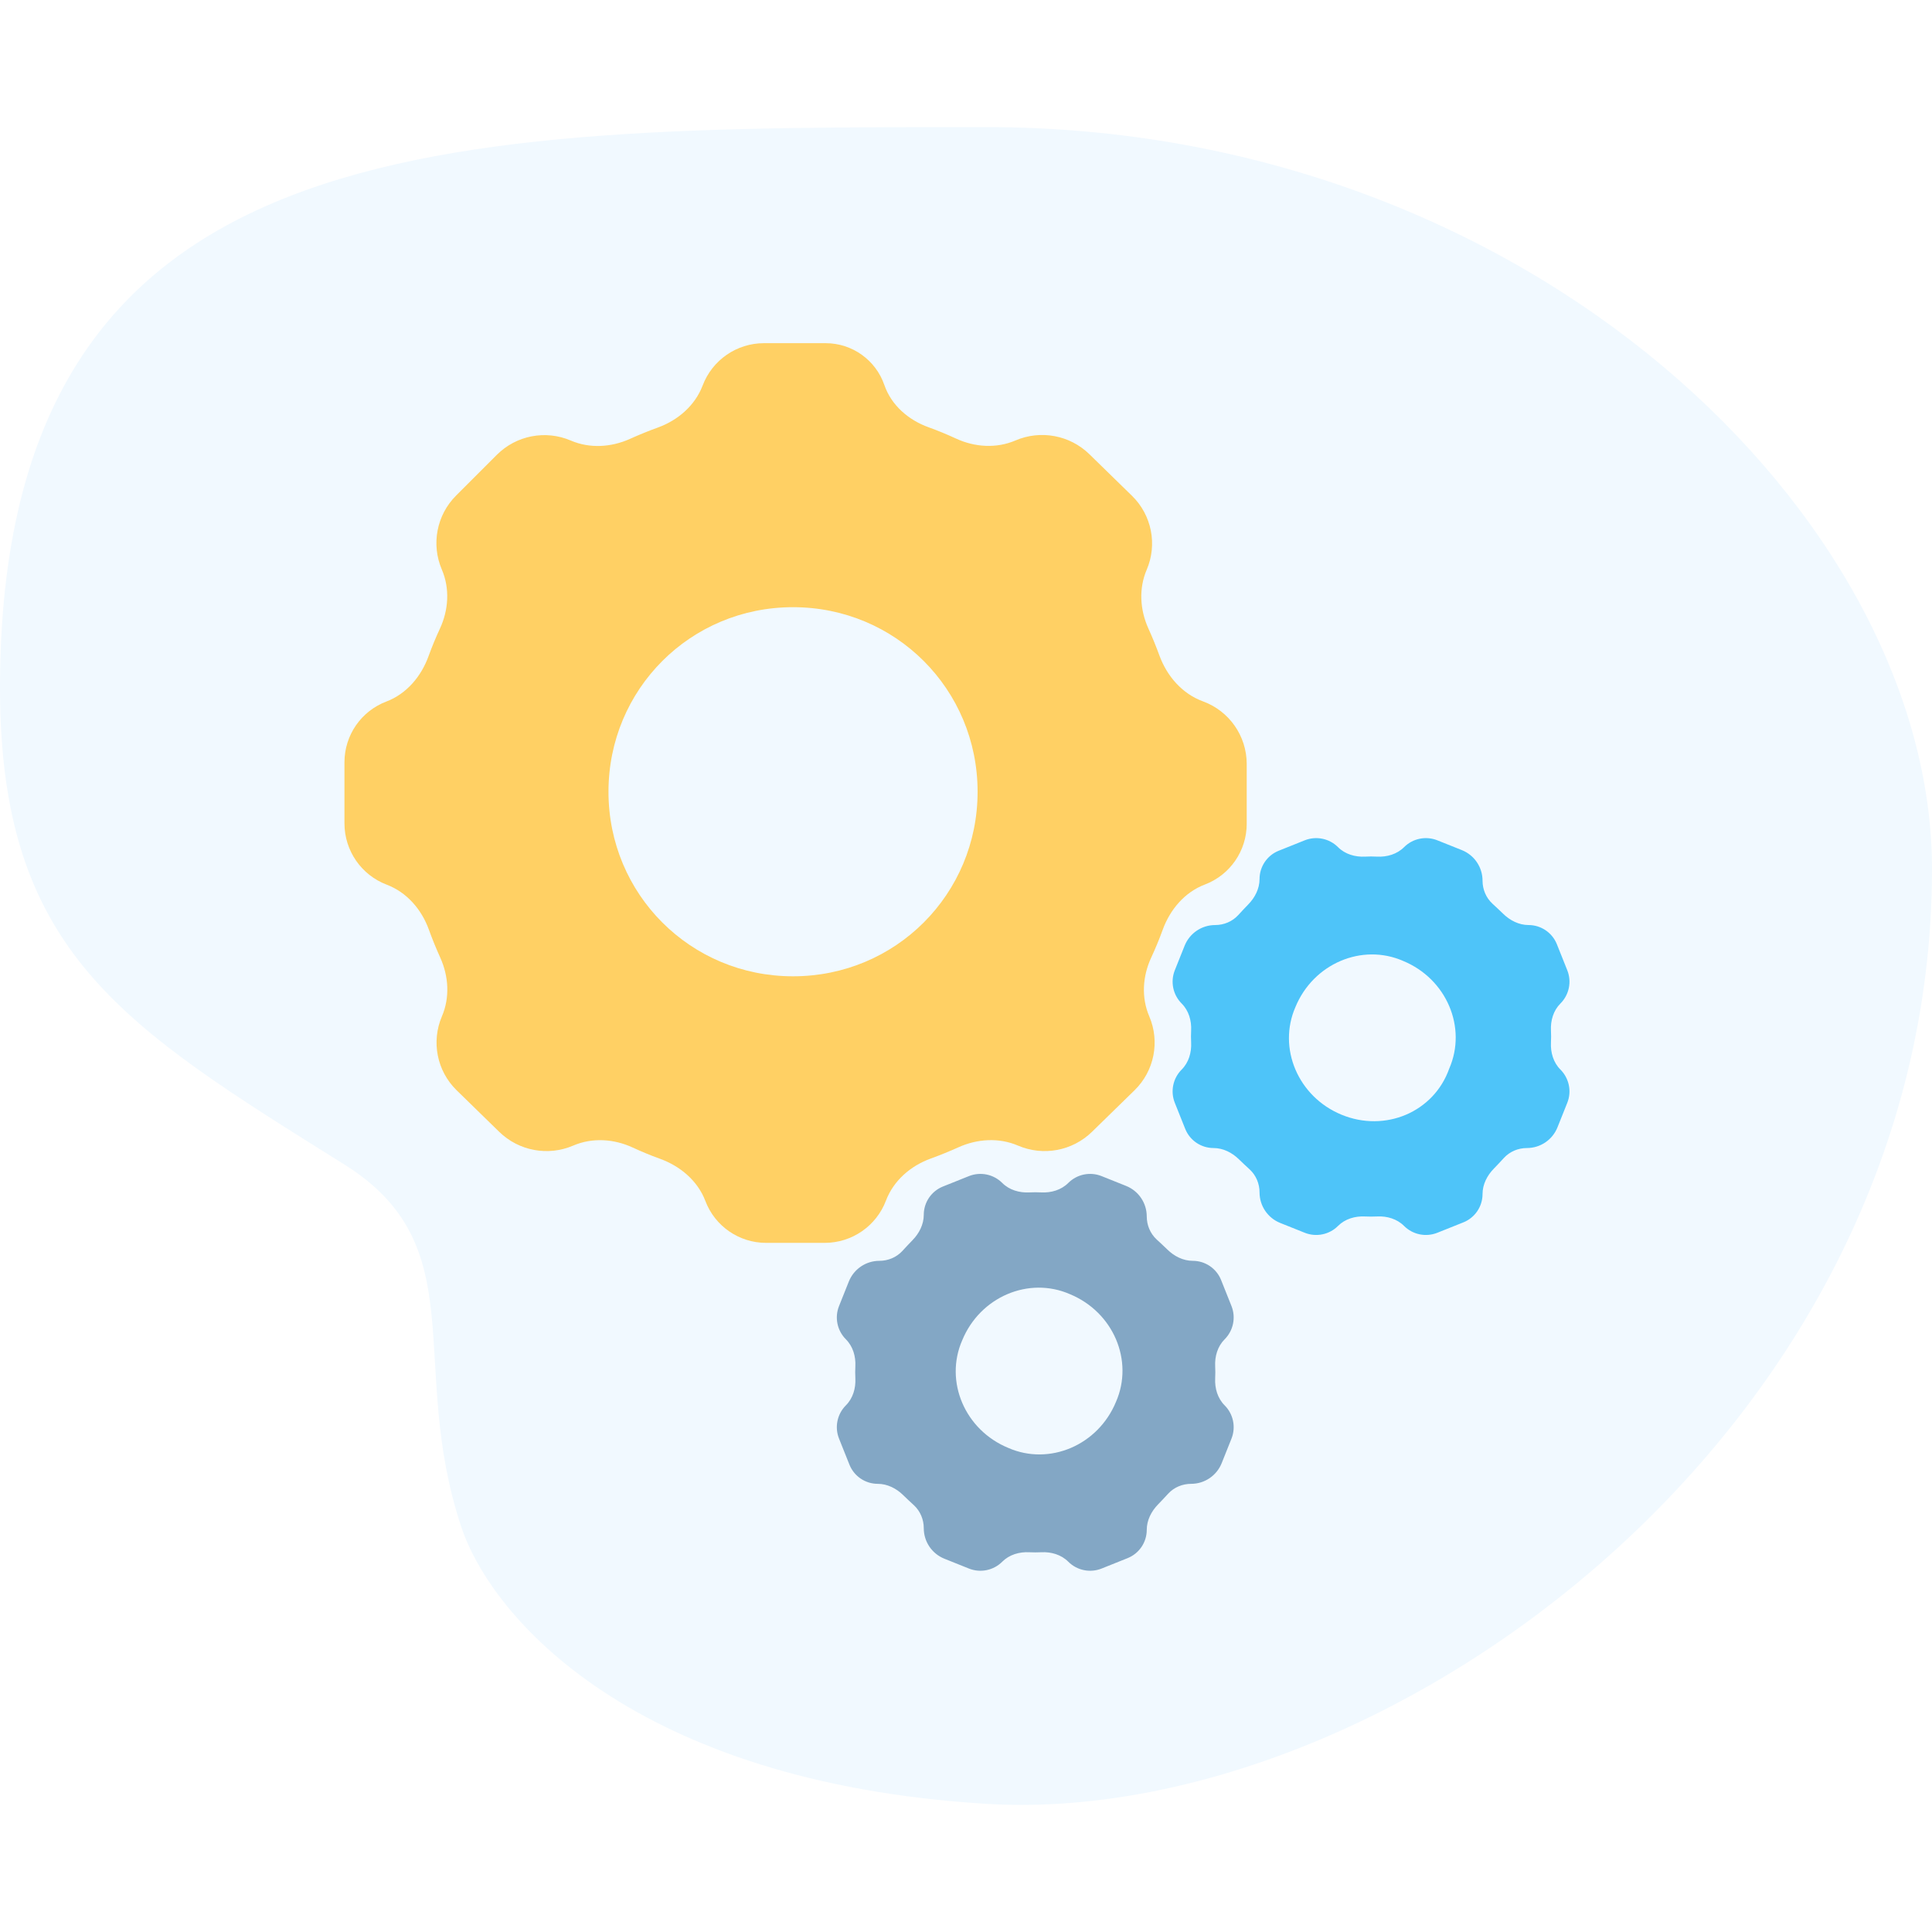
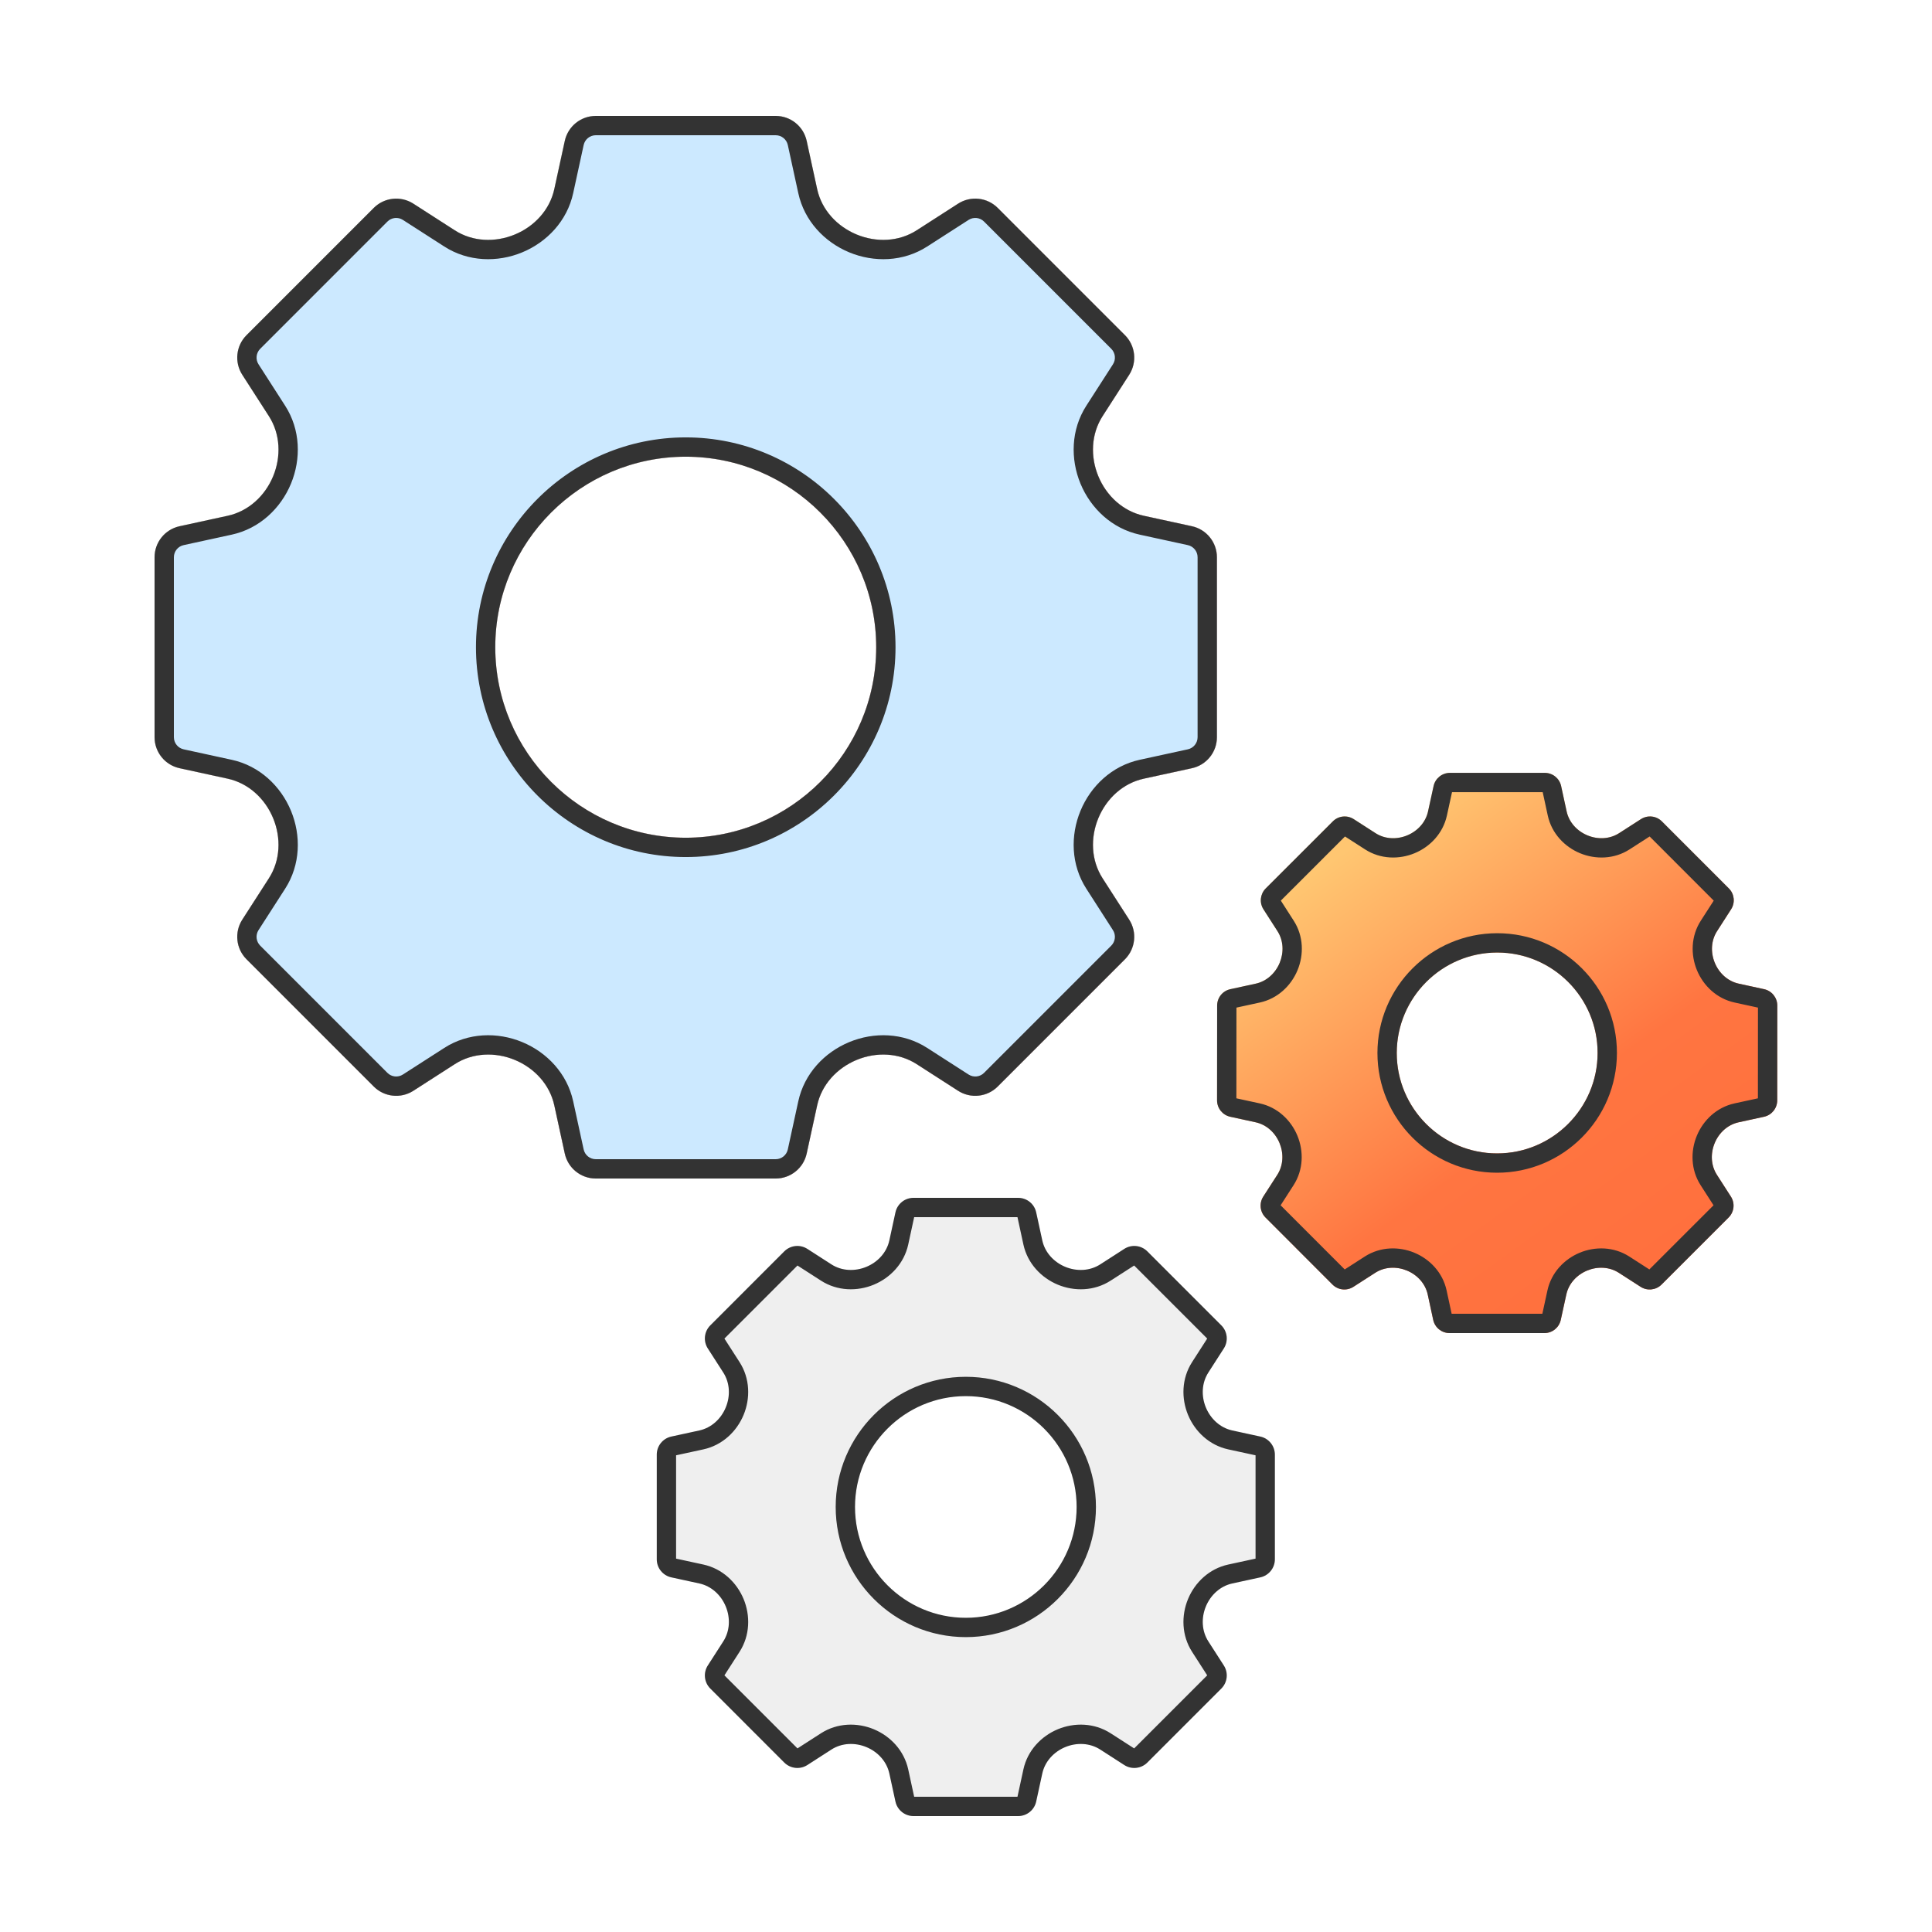
<svg xmlns="http://www.w3.org/2000/svg" width="100" height="100" viewBox="0 0 100 100" fill="none">
-   <path d="M100 44.976C100 26.87 79.256 6.579 51.057 6.579C22.859 6.579 0 6.478 0 35.615C0 49.289 6.344 53.096 17.825 60.276C24.593 64.509 21.073 70.566 23.867 79.007C25.437 83.75 32.829 92.256 51.057 93.367C71.601 94.619 100 74.113 100 44.976Z" fill="#F1F9FF" />
-   <path d="M62.267 36.303C61.193 35.91 60.404 35.002 60.011 33.928C59.839 33.456 59.648 32.989 59.44 32.53C59.004 31.566 58.936 30.463 59.353 29.49V29.49C59.915 28.18 59.612 26.659 58.592 25.663L56.388 23.511C55.374 22.521 53.864 22.24 52.561 22.798V22.798C51.574 23.221 50.456 23.15 49.481 22.699C49.019 22.486 48.548 22.289 48.06 22.114C47.019 21.739 46.135 20.975 45.774 19.928V19.928C45.327 18.633 44.108 17.763 42.737 17.763H39.541C38.132 17.763 36.869 18.635 36.369 19.953V19.953C35.975 20.991 35.09 21.753 34.046 22.131C33.561 22.306 33.08 22.503 32.608 22.716C31.636 23.154 30.525 23.223 29.545 22.803V22.803C28.239 22.243 26.723 22.535 25.718 23.54L23.607 25.651C22.601 26.657 22.309 28.172 22.869 29.479V29.479C23.289 30.459 23.219 31.569 22.771 32.536C22.557 32.997 22.361 33.467 22.185 33.953C21.805 35.008 21.047 35.913 19.998 36.311V36.311C18.693 36.806 17.829 38.057 17.829 39.453V42.619C17.829 44.029 18.701 45.292 20.019 45.792V45.792C21.058 46.186 21.819 47.071 22.197 48.115C22.374 48.604 22.572 49.089 22.787 49.565C23.223 50.529 23.291 51.632 22.874 52.604V52.604C22.313 53.915 22.615 55.436 23.635 56.432L25.84 58.584C26.854 59.573 28.364 59.855 29.666 59.297V59.297C30.653 58.873 31.771 58.945 32.746 59.395C33.204 59.607 33.67 59.801 34.152 59.975C35.207 60.356 36.112 61.114 36.51 62.163V62.163C37.005 63.468 38.256 64.331 39.652 64.331H42.686C44.095 64.331 45.358 63.46 45.858 62.142V62.142C46.252 61.103 47.137 60.342 48.181 59.964C48.663 59.79 49.139 59.595 49.608 59.384C50.587 58.943 51.707 58.873 52.694 59.297V59.297C53.996 59.855 55.506 59.573 56.52 58.584L58.724 56.432C59.745 55.436 60.047 53.915 59.485 52.604V52.604C59.069 51.632 59.139 50.53 59.584 49.57C59.799 49.105 59.998 48.632 60.175 48.142C60.555 47.086 61.313 46.182 62.362 45.784V45.784C63.667 45.289 64.53 44.038 64.53 42.642V39.544C64.53 38.096 63.627 36.802 62.267 36.303V36.303ZM41.047 50.533C35.74 50.533 31.495 46.288 31.495 40.981C31.495 35.674 35.74 31.428 41.047 31.428C46.354 31.428 50.6 35.674 50.6 40.981C50.6 46.288 46.354 50.533 41.047 50.533Z" fill="#FFD064" />
-   <path d="M63.387 72.741C63.022 72.376 62.871 71.858 62.897 71.342C62.908 71.134 62.908 70.929 62.897 70.721C62.871 70.205 63.022 69.687 63.387 69.322V69.322C63.839 68.87 63.978 68.192 63.741 67.599L63.203 66.252C62.963 65.653 62.383 65.26 61.737 65.26V65.26C61.241 65.26 60.775 65.023 60.421 64.674C60.244 64.501 60.055 64.327 59.867 64.154C59.536 63.847 59.356 63.414 59.356 62.963V62.963C59.356 62.267 58.932 61.641 58.286 61.383L57.018 60.875C56.424 60.638 55.746 60.777 55.294 61.229V61.229C54.929 61.594 54.411 61.745 53.896 61.719C53.688 61.709 53.482 61.709 53.274 61.719C52.759 61.745 52.241 61.594 51.876 61.229V61.229C51.424 60.777 50.746 60.638 50.152 60.875L48.806 61.414C48.207 61.654 47.814 62.234 47.814 62.879V62.879C47.814 63.376 47.576 63.841 47.228 64.195C47.054 64.372 46.881 64.561 46.707 64.749C46.401 65.081 45.968 65.26 45.517 65.26V65.26C44.821 65.26 44.195 65.684 43.936 66.33L43.429 67.599C43.191 68.192 43.331 68.87 43.783 69.322V69.322C44.148 69.687 44.299 70.205 44.273 70.721C44.262 70.929 44.262 71.134 44.273 71.342C44.299 71.858 44.148 72.376 43.783 72.741V72.741C43.331 73.193 43.191 73.871 43.429 74.464L43.967 75.811C44.207 76.41 44.787 76.803 45.433 76.803V76.803C45.929 76.803 46.395 77.04 46.749 77.388C46.925 77.562 47.115 77.736 47.303 77.909C47.634 78.216 47.814 78.648 47.814 79.1V79.1C47.814 79.796 48.237 80.422 48.884 80.68L50.152 81.188C50.746 81.425 51.424 81.286 51.876 80.834V80.834C52.241 80.469 52.759 80.317 53.274 80.344C53.482 80.354 53.688 80.354 53.896 80.344C54.411 80.317 54.929 80.469 55.294 80.834V80.834C55.746 81.286 56.424 81.425 57.018 81.188L58.364 80.649C58.963 80.409 59.356 79.829 59.356 79.184V79.184C59.356 78.687 59.594 78.222 59.942 77.867C60.116 77.691 60.289 77.502 60.463 77.314C60.769 76.982 61.202 76.803 61.653 76.803V76.803C62.349 76.803 62.975 76.379 63.234 75.733L63.741 74.464C63.978 73.871 63.839 73.193 63.387 72.741V72.741ZM52.192 74.945C49.936 74.017 48.875 71.496 49.804 69.373C50.732 67.118 53.253 66.056 55.376 66.985C57.632 67.914 58.693 70.434 57.764 72.557C56.835 74.813 54.315 75.874 52.192 74.945Z" fill="#83A7C5" />
-   <path d="M80.767 55.361C80.402 54.996 80.251 54.477 80.277 53.962C80.288 53.754 80.288 53.549 80.277 53.34C80.251 52.825 80.402 52.307 80.767 51.942V51.942C81.219 51.49 81.359 50.812 81.121 50.218L80.583 48.872C80.343 48.273 79.763 47.88 79.117 47.88V47.88C78.621 47.88 78.155 47.642 77.801 47.294C77.624 47.121 77.435 46.947 77.247 46.773C76.916 46.467 76.736 46.034 76.736 45.583V45.583C76.736 44.887 76.312 44.261 75.666 44.002L74.398 43.495C73.804 43.258 73.126 43.397 72.674 43.849V43.849C72.309 44.214 71.791 44.365 71.276 44.339C71.068 44.328 70.862 44.328 70.654 44.339C70.139 44.365 69.621 44.214 69.256 43.849V43.849C68.804 43.397 68.126 43.258 67.532 43.495L66.186 44.034C65.587 44.273 65.194 44.854 65.194 45.499V45.499C65.194 45.996 64.956 46.461 64.608 46.815C64.434 46.992 64.261 47.181 64.087 47.369C63.781 47.7 63.348 47.88 62.897 47.88V47.88C62.201 47.88 61.575 48.304 61.316 48.95L60.809 50.218C60.571 50.812 60.711 51.49 61.163 51.942V51.942C61.528 52.307 61.679 52.825 61.653 53.34C61.642 53.549 61.642 53.754 61.653 53.962C61.679 54.477 61.528 54.996 61.163 55.361V55.361C60.711 55.813 60.571 56.491 60.809 57.084L61.347 58.431C61.587 59.03 62.167 59.422 62.813 59.422V59.422C63.309 59.422 63.775 59.66 64.129 60.008C64.305 60.182 64.495 60.355 64.683 60.529C65.014 60.835 65.194 61.268 65.194 61.72V61.72C65.194 62.416 65.618 63.042 66.264 63.3L67.532 63.807C68.126 64.045 68.804 63.906 69.256 63.454V63.454C69.621 63.089 70.139 62.937 70.654 62.964C70.862 62.974 71.068 62.974 71.276 62.964C71.791 62.937 72.309 63.089 72.674 63.454V63.454C73.126 63.906 73.804 64.045 74.398 63.807L75.744 63.269C76.343 63.029 76.736 62.449 76.736 61.804V61.804C76.736 61.307 76.974 60.841 77.322 60.487C77.496 60.311 77.669 60.122 77.843 59.934C78.149 59.602 78.582 59.422 79.033 59.422V59.422C79.729 59.422 80.355 58.999 80.614 58.352L81.121 57.084C81.359 56.491 81.219 55.813 80.767 55.361V55.361ZM69.439 57.698C67.184 56.769 66.123 54.248 67.051 52.125C67.98 49.87 70.501 48.809 72.624 49.737C74.879 50.666 75.94 53.187 75.012 55.31C74.216 57.565 71.695 58.627 69.439 57.698Z" fill="#4EC4F9" />
+   <path d="M61.693 39.762L59.203 40.304C58.128 40.538 57.272 41.33 56.851 42.346C56.429 43.364 56.473 44.531 57.068 45.458L58.447 47.602C58.864 48.252 58.773 49.106 58.226 49.653L51.642 56.238C51.096 56.785 50.242 56.876 49.592 56.459L47.448 55.08C46.522 54.484 45.355 54.441 44.338 54.862C43.322 55.284 42.529 56.139 42.296 57.215L41.754 59.706C41.59 60.461 40.922 61 40.149 61H30.838C30.065 61 29.397 60.461 29.233 59.706L28.691 57.215C28.457 56.139 27.666 55.284 26.649 54.862C25.632 54.441 24.465 54.484 23.539 55.08L21.395 56.459C20.744 56.876 19.891 56.785 19.345 56.238L12.761 49.653C12.214 49.106 12.123 48.252 12.54 47.602L13.919 45.458C14.514 44.531 14.558 43.364 14.136 42.346C13.715 41.33 12.859 40.538 11.784 40.304L9.294 39.762C8.539 39.598 8 38.929 8 38.157V28.843C8 28.071 8.539 27.402 9.294 27.238L11.784 26.696C12.859 26.462 13.715 25.67 14.136 24.654C14.558 23.636 14.514 22.469 13.919 21.542L12.54 19.398C12.123 18.747 12.214 17.894 12.761 17.347L19.345 10.762C19.891 10.216 20.744 10.124 21.395 10.541L23.539 11.92C24.465 12.516 25.632 12.559 26.649 12.137C27.666 11.716 28.457 10.861 28.691 9.785L29.233 7.294C29.397 6.539 30.065 6 30.838 6H40.149C40.922 6 41.59 6.539 41.754 7.294L42.296 9.785C42.529 10.861 43.322 11.716 44.338 12.137C45.355 12.559 46.522 12.516 47.448 11.92L49.592 10.541C50.242 10.124 51.096 10.215 51.642 10.762L58.226 17.347C58.773 17.894 58.864 18.747 58.447 19.398L57.068 21.542C56.473 22.469 56.429 23.636 56.851 24.654C57.272 25.67 58.128 26.462 59.203 26.696L61.693 27.238C62.448 27.402 62.987 28.071 62.987 28.843V38.157C62.987 38.929 62.448 39.598 61.693 39.762ZM45.352 33.5C45.352 28.063 40.929 23.639 35.493 23.639C30.058 23.639 25.635 28.063 25.635 33.5C25.635 38.937 30.058 43.361 35.493 43.361C40.929 43.361 45.352 38.937 45.352 33.5Z" fill="url(#paint0_linear)" />
+   <path d="M61.693 39.762L59.203 40.304C58.128 40.538 57.272 41.33 56.851 42.346C56.429 43.364 56.473 44.531 57.068 45.458L58.447 47.602C58.864 48.252 58.773 49.106 58.226 49.653L51.642 56.238C51.096 56.785 50.242 56.876 49.592 56.459L47.448 55.08C46.522 54.484 45.355 54.441 44.338 54.862C43.322 55.284 42.529 56.139 42.296 57.215L41.754 59.706C41.59 60.461 40.922 61 40.149 61H30.838C30.065 61 29.397 60.461 29.233 59.706L28.691 57.215C28.457 56.139 27.666 55.284 26.649 54.862C25.632 54.441 24.465 54.484 23.539 55.08L21.395 56.459C20.744 56.876 19.891 56.785 19.345 56.238L12.761 49.653C12.214 49.106 12.123 48.252 12.54 47.602L13.919 45.458C14.514 44.531 14.558 43.364 14.136 42.346C13.715 41.33 12.859 40.538 11.784 40.304L9.294 39.762C8.539 39.598 8 38.929 8 38.157V28.843C8 28.071 8.539 27.402 9.294 27.238L11.784 26.696C12.859 26.462 13.715 25.67 14.136 24.654C14.558 23.636 14.514 22.469 13.919 21.542L12.54 19.398C12.123 18.747 12.214 17.894 12.761 17.347L19.345 10.762C19.891 10.216 20.744 10.124 21.395 10.541L23.539 11.92C24.465 12.516 25.632 12.559 26.649 12.137C27.666 11.716 28.457 10.861 28.691 9.785L29.233 7.294C29.397 6.539 30.065 6 30.838 6H40.149C40.922 6 41.59 6.539 41.754 7.294L42.296 9.785C42.529 10.861 43.322 11.716 44.338 12.137C45.355 12.559 46.522 12.516 47.448 11.92L49.592 10.541C50.242 10.124 51.096 10.215 51.642 10.762L58.226 17.347C58.773 17.894 58.864 18.747 58.447 19.398L57.068 21.542C56.473 22.469 56.429 23.636 56.851 24.654C57.272 25.67 58.128 26.462 59.203 26.696L61.693 27.238C62.448 27.402 62.987 28.071 62.987 28.843V38.157C62.987 38.929 62.448 39.598 61.693 39.762ZM45.352 33.5C45.352 28.063 40.929 23.639 35.493 23.639C30.058 23.639 25.635 28.063 25.635 33.5C25.635 38.937 30.058 43.361 35.493 43.361C40.929 43.361 45.352 38.937 45.352 33.5Z" fill="#CCE9FF" />
+   <path fill-rule="evenodd" clip-rule="evenodd" d="M51.642 10.762L58.226 17.347C58.773 17.894 58.864 18.747 58.447 19.398L57.068 21.542C56.473 22.469 56.429 23.636 56.851 24.654C57.272 25.67 58.128 26.462 59.203 26.696L61.693 27.238C62.448 27.402 62.987 28.071 62.987 28.843V38.157C62.987 38.929 62.448 39.598 61.693 39.762L59.203 40.304C58.128 40.538 57.272 41.33 56.851 42.346C56.429 43.364 56.473 44.531 57.068 45.458L58.447 47.602C58.864 48.252 58.773 49.106 58.226 49.653L51.642 56.238C51.096 56.785 50.242 56.876 49.592 56.459L47.448 55.08C46.522 54.484 45.355 54.441 44.338 54.862C43.322 55.284 42.529 56.139 42.296 57.215L41.754 59.706C41.59 60.461 40.922 61 40.149 61H30.838C30.065 61 29.397 60.461 29.233 59.706L28.691 57.215C28.457 56.139 27.666 55.284 26.649 54.862C25.632 54.441 24.465 54.484 23.539 55.08L21.395 56.459C20.744 56.876 19.891 56.785 19.345 56.238L12.761 49.653C12.214 49.106 12.123 48.252 12.54 47.602L13.919 45.458C14.514 44.531 14.558 43.364 14.136 42.346C13.715 41.33 12.859 40.538 11.784 40.304L9.294 39.762C8.539 39.598 8 38.929 8 38.157V28.843C8 28.071 8.539 27.402 9.294 27.238L11.784 26.696C12.859 26.462 13.715 25.67 14.136 24.654C14.558 23.636 14.514 22.469 13.919 21.542L12.54 19.398C12.123 18.747 12.214 17.894 12.761 17.347L19.345 10.762C19.891 10.216 20.744 10.124 21.395 10.541L23.539 11.92C24.465 12.516 25.632 12.559 26.649 12.137C27.666 11.716 28.457 10.861 28.691 9.785L29.233 7.294C29.397 6.539 30.065 6 30.838 6H40.149C40.922 6 41.59 6.539 41.754 7.294L42.296 9.785C42.529 10.861 43.322 11.716 44.338 12.137C45.355 12.559 46.522 12.516 47.448 11.92L49.592 10.541C50.242 10.124 51.096 10.215 51.642 10.762ZM50.133 11.383C50.388 11.219 50.722 11.255 50.935 11.469L57.519 18.054C57.733 18.268 57.769 18.602 57.606 18.857L56.227 21.002C55.432 22.238 55.397 23.757 55.927 25.037C56.458 26.316 57.556 27.361 58.99 27.673L61.48 28.215C61.776 28.279 61.987 28.541 61.987 28.843V38.157C61.987 38.459 61.777 38.721 61.481 38.785M61.481 38.785L58.99 39.327C57.556 39.639 56.458 40.684 55.927 41.964C55.397 43.243 55.432 44.761 56.227 45.998L57.605 48.143C57.769 48.397 57.733 48.732 57.519 48.946L50.935 55.531C50.722 55.745 50.388 55.781 50.133 55.617L47.989 54.239C46.752 53.444 45.234 53.408 43.955 53.939C42.676 54.469 41.631 55.567 41.319 57.003L40.777 59.493C40.713 59.789 40.452 60 40.149 60H30.838C30.535 60 30.274 59.789 30.21 59.494L29.668 57.003C29.356 55.567 28.311 54.469 27.032 53.939C25.753 53.408 24.235 53.444 22.998 54.239L20.854 55.617C20.6 55.781 20.265 55.745 20.052 55.531L13.468 48.946C13.254 48.732 13.218 48.398 13.381 48.143L14.76 45.998C15.555 44.761 15.59 43.243 15.06 41.964C14.529 40.684 13.431 39.639 11.996 39.327L9.507 38.785C9.211 38.721 9 38.459 9 38.157V28.843C9 28.541 9.211 28.279 9.507 28.215L11.996 27.673C13.431 27.361 14.529 26.316 15.06 25.037C15.59 23.757 15.555 22.238 14.76 21.002L13.382 18.857C13.218 18.603 13.254 18.268 13.468 18.054L20.052 11.469C20.265 11.255 20.599 11.219 20.854 11.383L22.998 12.761C24.235 13.556 25.753 13.592 27.032 13.061C28.311 12.531 29.356 11.433 29.668 9.997L30.21 7.507C30.274 7.211 30.535 7 30.838 7H40.149C40.452 7 40.713 7.211 40.777 7.506L41.319 9.997C41.631 11.433 42.676 12.531 43.955 13.061C45.234 13.592 46.752 13.556 47.989 12.761L50.133 11.383M46.352 33.5C46.352 27.511 41.481 22.639 35.493 22.639C29.506 22.639 24.636 27.511 24.636 33.5C24.636 39.489 29.506 44.361 35.493 44.361C41.481 44.361 46.352 39.489 46.352 33.5ZM35.493 23.639C40.929 23.639 45.352 28.063 45.352 33.5C45.352 38.937 40.929 43.361 35.493 43.361C30.058 43.361 25.635 38.937 25.635 33.5C25.635 28.063 30.058 23.639 35.493 23.639Z" fill="#333333" />
+   <path d="M91.306 57.803L89.993 58.089C89.426 58.212 88.974 58.629 88.752 59.165V59.165C88.529 59.702 88.552 60.317 88.865 60.806L89.591 61.936C89.811 62.279 89.763 62.729 89.474 63.017L86.001 66.49C85.712 66.778 85.262 66.826 84.919 66.606L83.789 65.879C83.301 65.565 82.686 65.542 82.15 65.764V65.764C81.613 65.986 81.195 66.437 81.072 67.004L80.785 68.318C80.699 68.716 80.346 69 79.939 69H75.029C74.622 69 74.269 68.716 74.183 68.318L73.899 67.004C73.776 66.437 73.358 65.986 72.823 65.764V65.764C72.287 65.542 71.671 65.565 71.183 65.879L70.052 66.606C69.709 66.826 69.258 66.778 68.971 66.49L65.501 63.017C65.214 62.729 65.166 62.279 65.386 61.936L66.114 60.806C66.428 60.317 66.451 59.702 66.229 59.165V59.165C66.007 58.629 65.557 58.212 64.99 58.089L63.677 57.803C63.279 57.716 62.995 57.364 62.995 56.956L62.999 52.046C62.999 51.639 63.283 51.286 63.682 51.2L64.995 50.914C65.562 50.791 66.013 50.373 66.236 49.837V49.837C66.458 49.301 66.436 48.685 66.122 48.197L65.396 47.066C65.176 46.723 65.225 46.273 65.513 45.985L68.987 42.513C69.275 42.225 69.725 42.177 70.068 42.397L71.198 43.124C71.686 43.438 72.302 43.461 72.838 43.238V43.238C73.374 43.016 73.792 42.565 73.915 41.998L74.202 40.685C74.289 40.287 74.641 40.003 75.049 40.003H79.958C80.366 40.003 80.718 40.287 80.804 40.685L81.089 41.998C81.212 42.565 81.629 43.016 82.165 43.238V43.238C82.701 43.461 83.316 43.438 83.805 43.124L84.936 42.397C85.279 42.177 85.729 42.225 86.017 42.513L89.486 45.985C89.774 46.273 89.822 46.723 89.601 47.066L88.874 48.197C88.559 48.685 88.536 49.301 88.758 49.837V49.837C88.98 50.373 89.431 50.791 89.998 50.914L91.31 51.2C91.708 51.286 91.992 51.639 91.992 52.046L91.989 56.956C91.988 57.364 91.704 57.716 91.306 57.803ZM82.692 54.501C82.694 51.635 80.363 49.303 77.497 49.303C74.631 49.303 72.298 51.635 72.296 54.501C72.294 57.368 74.624 59.7 77.49 59.7C80.356 59.7 82.69 57.368 82.692 54.501Z" fill="url(#paint1_linear)" />
+   <path fill-rule="evenodd" clip-rule="evenodd" d="M80.804 40.685L81.089 41.998C81.212 42.565 81.629 43.016 82.165 43.238C82.701 43.461 83.316 43.438 83.805 43.124L84.936 42.397C85.279 42.177 85.729 42.225 86.017 42.513L89.486 45.985C89.774 46.273 89.822 46.723 89.601 47.066L88.874 48.197C88.559 48.685 88.536 49.301 88.758 49.837C88.98 50.373 89.431 50.791 89.998 50.914L91.31 51.2C91.708 51.286 91.992 51.639 91.992 52.046L91.989 56.956C91.988 57.364 91.704 57.716 91.306 57.803L89.993 58.089C89.426 58.212 88.974 58.629 88.752 59.165C88.529 59.702 88.552 60.317 88.865 60.806L89.591 61.936C89.811 62.279 89.763 62.729 89.474 63.017L86.001 66.49C85.712 66.778 85.262 66.826 84.919 66.606L83.789 65.879C83.301 65.565 82.686 65.542 82.15 65.764C81.613 65.986 81.195 66.437 81.072 67.004L80.785 68.318C80.699 68.716 80.346 69 79.939 69H75.029C74.622 69 74.269 68.716 74.183 68.318L73.899 67.004C73.776 66.437 73.358 65.986 72.823 65.764C72.287 65.542 71.671 65.565 71.183 65.879L70.052 66.606C69.709 66.826 69.258 66.778 68.971 66.49L65.501 63.017C65.214 62.729 65.166 62.279 65.386 61.936L66.114 60.806C66.428 60.317 66.451 59.702 66.229 59.165C66.007 58.629 65.557 58.212 64.99 58.089L63.677 57.803C63.279 57.716 62.995 57.364 62.995 56.956L62.999 52.046C62.999 51.639 63.283 51.286 63.682 51.2L64.995 50.914C65.562 50.791 66.013 50.373 66.236 49.837C66.458 49.301 66.436 48.685 66.122 48.197L65.396 47.066C65.176 46.723 65.225 46.273 65.513 45.985L68.987 42.513C69.275 42.225 69.725 42.177 70.068 42.397L71.198 43.124C71.686 43.438 72.302 43.461 72.838 43.238C73.374 43.016 73.792 42.565 73.915 41.998L74.202 40.685C74.289 40.287 74.641 40.003 75.049 40.003H79.958C80.366 40.003 80.718 40.287 80.804 40.685ZM66.296 46.616L69.617 43.296L70.657 43.965C71.455 44.479 72.421 44.493 73.22 44.162C74.019 43.831 74.69 43.138 74.892 42.211L75.156 41.003H79.85L80.112 42.211C80.313 43.138 80.983 43.831 81.781 44.162C82.58 44.493 83.546 44.479 84.345 43.965L85.385 43.296L88.702 46.616L88.033 47.656C87.519 48.455 87.504 49.421 87.834 50.22C88.165 51.019 88.858 51.69 89.784 51.891L90.992 52.154L90.989 56.849L89.781 57.111C88.854 57.313 88.16 57.983 87.829 58.782C87.497 59.581 87.511 60.547 88.024 61.346L88.692 62.386L85.37 65.706L84.331 65.037C83.532 64.524 82.566 64.509 81.767 64.84C80.968 65.172 80.297 65.865 80.095 66.792L79.832 68H75.137L74.876 66.792L73.899 67.004L74.876 66.792C74.675 65.865 74.005 65.172 73.206 64.84C72.408 64.509 71.442 64.524 70.642 65.037L69.602 65.706L66.285 62.386L66.954 61.346C67.468 60.547 67.484 59.581 67.153 58.782C66.822 57.983 66.13 57.313 65.203 57.111L63.995 56.849L63.998 52.154L65.207 51.891C66.133 51.69 66.827 51.019 67.159 50.22C67.491 49.421 67.477 48.455 66.963 47.656L66.296 46.616ZM75.16 68.105C75.16 68.105 75.16 68.105 75.16 68.105ZM79.809 68.105L79.809 68.105ZM75.179 40.898L75.179 40.897L75.179 40.897C75.179 40.897 75.179 40.897 75.179 40.898ZM83.692 54.501C83.694 51.082 80.916 48.303 77.498 48.303C74.08 48.303 71.298 51.082 71.296 54.501C71.294 57.92 74.071 60.7 77.49 60.7C80.908 60.7 83.689 57.92 83.692 54.501ZM77.497 49.303C80.363 49.303 82.694 51.635 82.692 54.501C82.69 57.368 80.356 59.7 77.49 59.7C74.624 59.7 72.294 57.368 72.296 54.501C72.298 51.635 74.631 49.303 77.497 49.303Z" fill="#333333" />
+   <path d="M65.234 81.644L63.785 81.959C63.159 82.095 62.662 82.556 62.416 83.147C62.171 83.739 62.197 84.418 62.543 84.957L63.345 86.205C63.588 86.583 63.535 87.08 63.217 87.398L59.386 91.23C59.068 91.547 58.572 91.601 58.193 91.358L56.946 90.555C56.407 90.209 55.728 90.184 55.136 90.429C54.545 90.674 54.084 91.172 53.948 91.798L53.633 93.247C53.538 93.686 53.149 94 52.699 94H47.282C46.832 94 46.443 93.686 46.348 93.247L46.033 91.798C45.897 91.172 45.436 90.674 44.844 90.429C44.253 90.184 43.574 90.209 43.035 90.555L41.788 91.358C41.409 91.601 40.912 91.547 40.595 91.23L36.764 87.398C36.446 87.08 36.393 86.583 36.636 86.205L37.438 84.957C37.784 84.418 37.81 83.739 37.564 83.147C37.319 82.556 36.821 82.095 36.196 81.959L34.747 81.644C34.307 81.548 33.994 81.159 33.994 80.709L33.994 75.291C33.994 74.841 34.307 74.452 34.747 74.356L36.196 74.041C36.821 73.905 37.319 73.444 37.564 72.853C37.81 72.261 37.784 71.582 37.438 71.043L36.636 69.795C36.393 69.417 36.446 68.92 36.764 68.602L40.595 64.77C40.912 64.453 41.409 64.399 41.788 64.642L43.035 65.445C43.574 65.791 44.253 65.816 44.844 65.571C45.436 65.326 45.897 64.828 46.033 64.202L46.348 62.753C46.443 62.313 46.832 62 47.282 62H52.699C53.149 62 53.538 62.313 53.633 62.753L53.948 64.202C54.084 64.828 54.545 65.326 55.136 65.571C55.728 65.816 56.407 65.791 56.946 65.445L58.193 64.642C58.572 64.399 59.068 64.452 59.386 64.77L63.217 68.602C63.535 68.92 63.588 69.417 63.345 69.795L62.543 71.043C62.197 71.582 62.171 72.261 62.416 72.853C62.662 73.444 63.159 73.905 63.785 74.041L65.234 74.356C65.673 74.452 65.987 74.841 65.987 75.291L65.987 80.709C65.987 81.159 65.673 81.548 65.234 81.644ZM55.726 78C55.726 74.837 53.153 72.263 49.99 72.263C46.828 72.263 44.255 74.837 44.255 78C44.255 81.163 46.828 83.737 49.99 83.737C53.153 83.737 55.726 81.163 55.726 78Z" fill="#EFEFEF" />
+   <path fill-rule="evenodd" clip-rule="evenodd" d="M53.633 62.753L53.948 64.202C54.084 64.828 54.545 65.326 55.136 65.571C55.728 65.816 56.407 65.791 56.946 65.445L58.193 64.642C58.572 64.399 59.068 64.452 59.386 64.77L63.217 68.602C63.535 68.92 63.588 69.417 63.345 69.795L62.543 71.043C62.197 71.582 62.171 72.261 62.416 72.853C62.662 73.444 63.159 73.905 63.785 74.041L65.234 74.356C65.673 74.452 65.987 74.841 65.987 75.291L65.987 80.709C65.987 81.159 65.673 81.548 65.234 81.644L63.785 81.959C63.159 82.095 62.662 82.556 62.416 83.147C62.171 83.739 62.197 84.418 62.543 84.957L63.345 86.205C63.588 86.583 63.535 87.08 63.217 87.398L59.386 91.23C59.068 91.547 58.572 91.601 58.193 91.358L56.946 90.555C56.407 90.209 55.728 90.184 55.136 90.429C54.545 90.674 54.084 91.172 53.948 91.798L53.633 93.247C53.538 93.686 53.149 94 52.699 94H47.282C46.832 94 46.443 93.686 46.348 93.247L46.033 91.798C45.897 91.172 45.436 90.674 44.844 90.429C44.253 90.184 43.574 90.209 43.035 90.555L41.788 91.358C41.409 91.601 40.912 91.547 40.595 91.23L36.764 87.398C36.446 87.08 36.393 86.583 36.636 86.205L37.438 84.957C37.784 84.418 37.81 83.739 37.564 83.147C37.319 82.556 36.821 82.095 36.196 81.959L34.747 81.644C34.307 81.548 33.994 81.159 33.994 80.709L33.994 75.291C33.994 74.841 34.307 74.452 34.747 74.356L36.196 74.041C36.821 73.905 37.319 73.444 37.564 72.853C37.81 72.261 37.784 71.582 37.438 71.043L36.636 69.795C36.393 69.417 36.446 68.92 36.764 68.602L40.595 64.77C40.912 64.453 41.409 64.399 41.788 64.642L43.035 65.445C43.574 65.791 44.253 65.816 44.844 65.571C45.436 65.326 45.897 64.828 46.033 64.202L46.348 62.753C46.443 62.313 46.832 62 47.282 62H52.699C53.149 62 53.538 62.313 53.633 62.753ZM34.994 80.674L34.994 75.326L36.408 75.019C37.394 74.804 38.134 74.09 38.488 73.236C38.842 72.382 38.825 71.352 38.279 70.502L37.496 69.284L41.277 65.503L42.494 66.286C43.343 66.832 44.373 66.849 45.227 66.495C46.082 66.14 46.795 65.4 47.01 64.415L47.317 63H52.664L52.971 64.415C53.185 65.4 53.899 66.14 54.753 66.495C55.608 66.849 56.637 66.832 57.486 66.286L58.704 65.503L62.485 69.284L61.702 70.502C61.156 71.352 61.139 72.382 61.493 73.236C61.847 74.09 62.587 74.804 63.572 75.019L64.987 75.326L64.987 80.674L63.572 80.981C62.587 81.196 61.847 81.91 61.493 82.764C61.139 83.618 61.156 84.648 61.702 85.498L62.485 86.716L58.704 90.497L57.486 89.714C56.637 89.168 55.608 89.151 54.753 89.505C53.899 89.86 53.185 90.6 52.971 91.585L52.664 93H47.317L47.01 91.585C46.795 90.6 46.082 89.86 45.227 89.505C44.373 89.151 43.343 89.168 42.494 89.714L41.277 90.497L37.496 86.716L38.279 85.498C38.825 84.648 38.842 83.618 38.488 82.764C38.133 81.91 37.394 81.196 36.408 80.981L34.994 80.674ZM52.656 93.035L52.656 93.035ZM56.726 78C56.726 74.284 53.705 71.263 49.99 71.263C46.276 71.263 43.255 74.284 43.255 78C43.255 81.716 46.276 84.737 49.99 84.737C53.705 84.737 56.726 81.716 56.726 78ZM49.99 72.263C53.153 72.263 55.726 74.837 55.726 78C55.726 81.163 53.153 83.737 49.99 83.737C46.828 83.737 44.255 81.163 44.255 78C44.255 74.837 46.828 72.263 49.99 72.263Z" fill="#333333" />
+   <defs>
+     <linearGradient id="paint0_linear" x1="16.977" y1="14.98" x2="53.458" y2="54.257" gradientUnits="userSpaceOnUse">
+       <stop stop-color="#FFC671" />
+       <stop offset="0.594" stop-color="#FF7541" />
+       <stop offset="1" stop-color="#FF6F3D" />
+     </linearGradient>
+     <linearGradient id="paint1_linear" x1="70.801" y1="43.184" x2="87.564" y2="66.391" gradientUnits="userSpaceOnUse">
+       <stop stop-color="#FFC671" />
+       <stop offset="0.594" stop-color="#FF7541" />
+       <stop offset="1" stop-color="#FF6F3D" />
+     </linearGradient>
+   </defs>
</svg>
